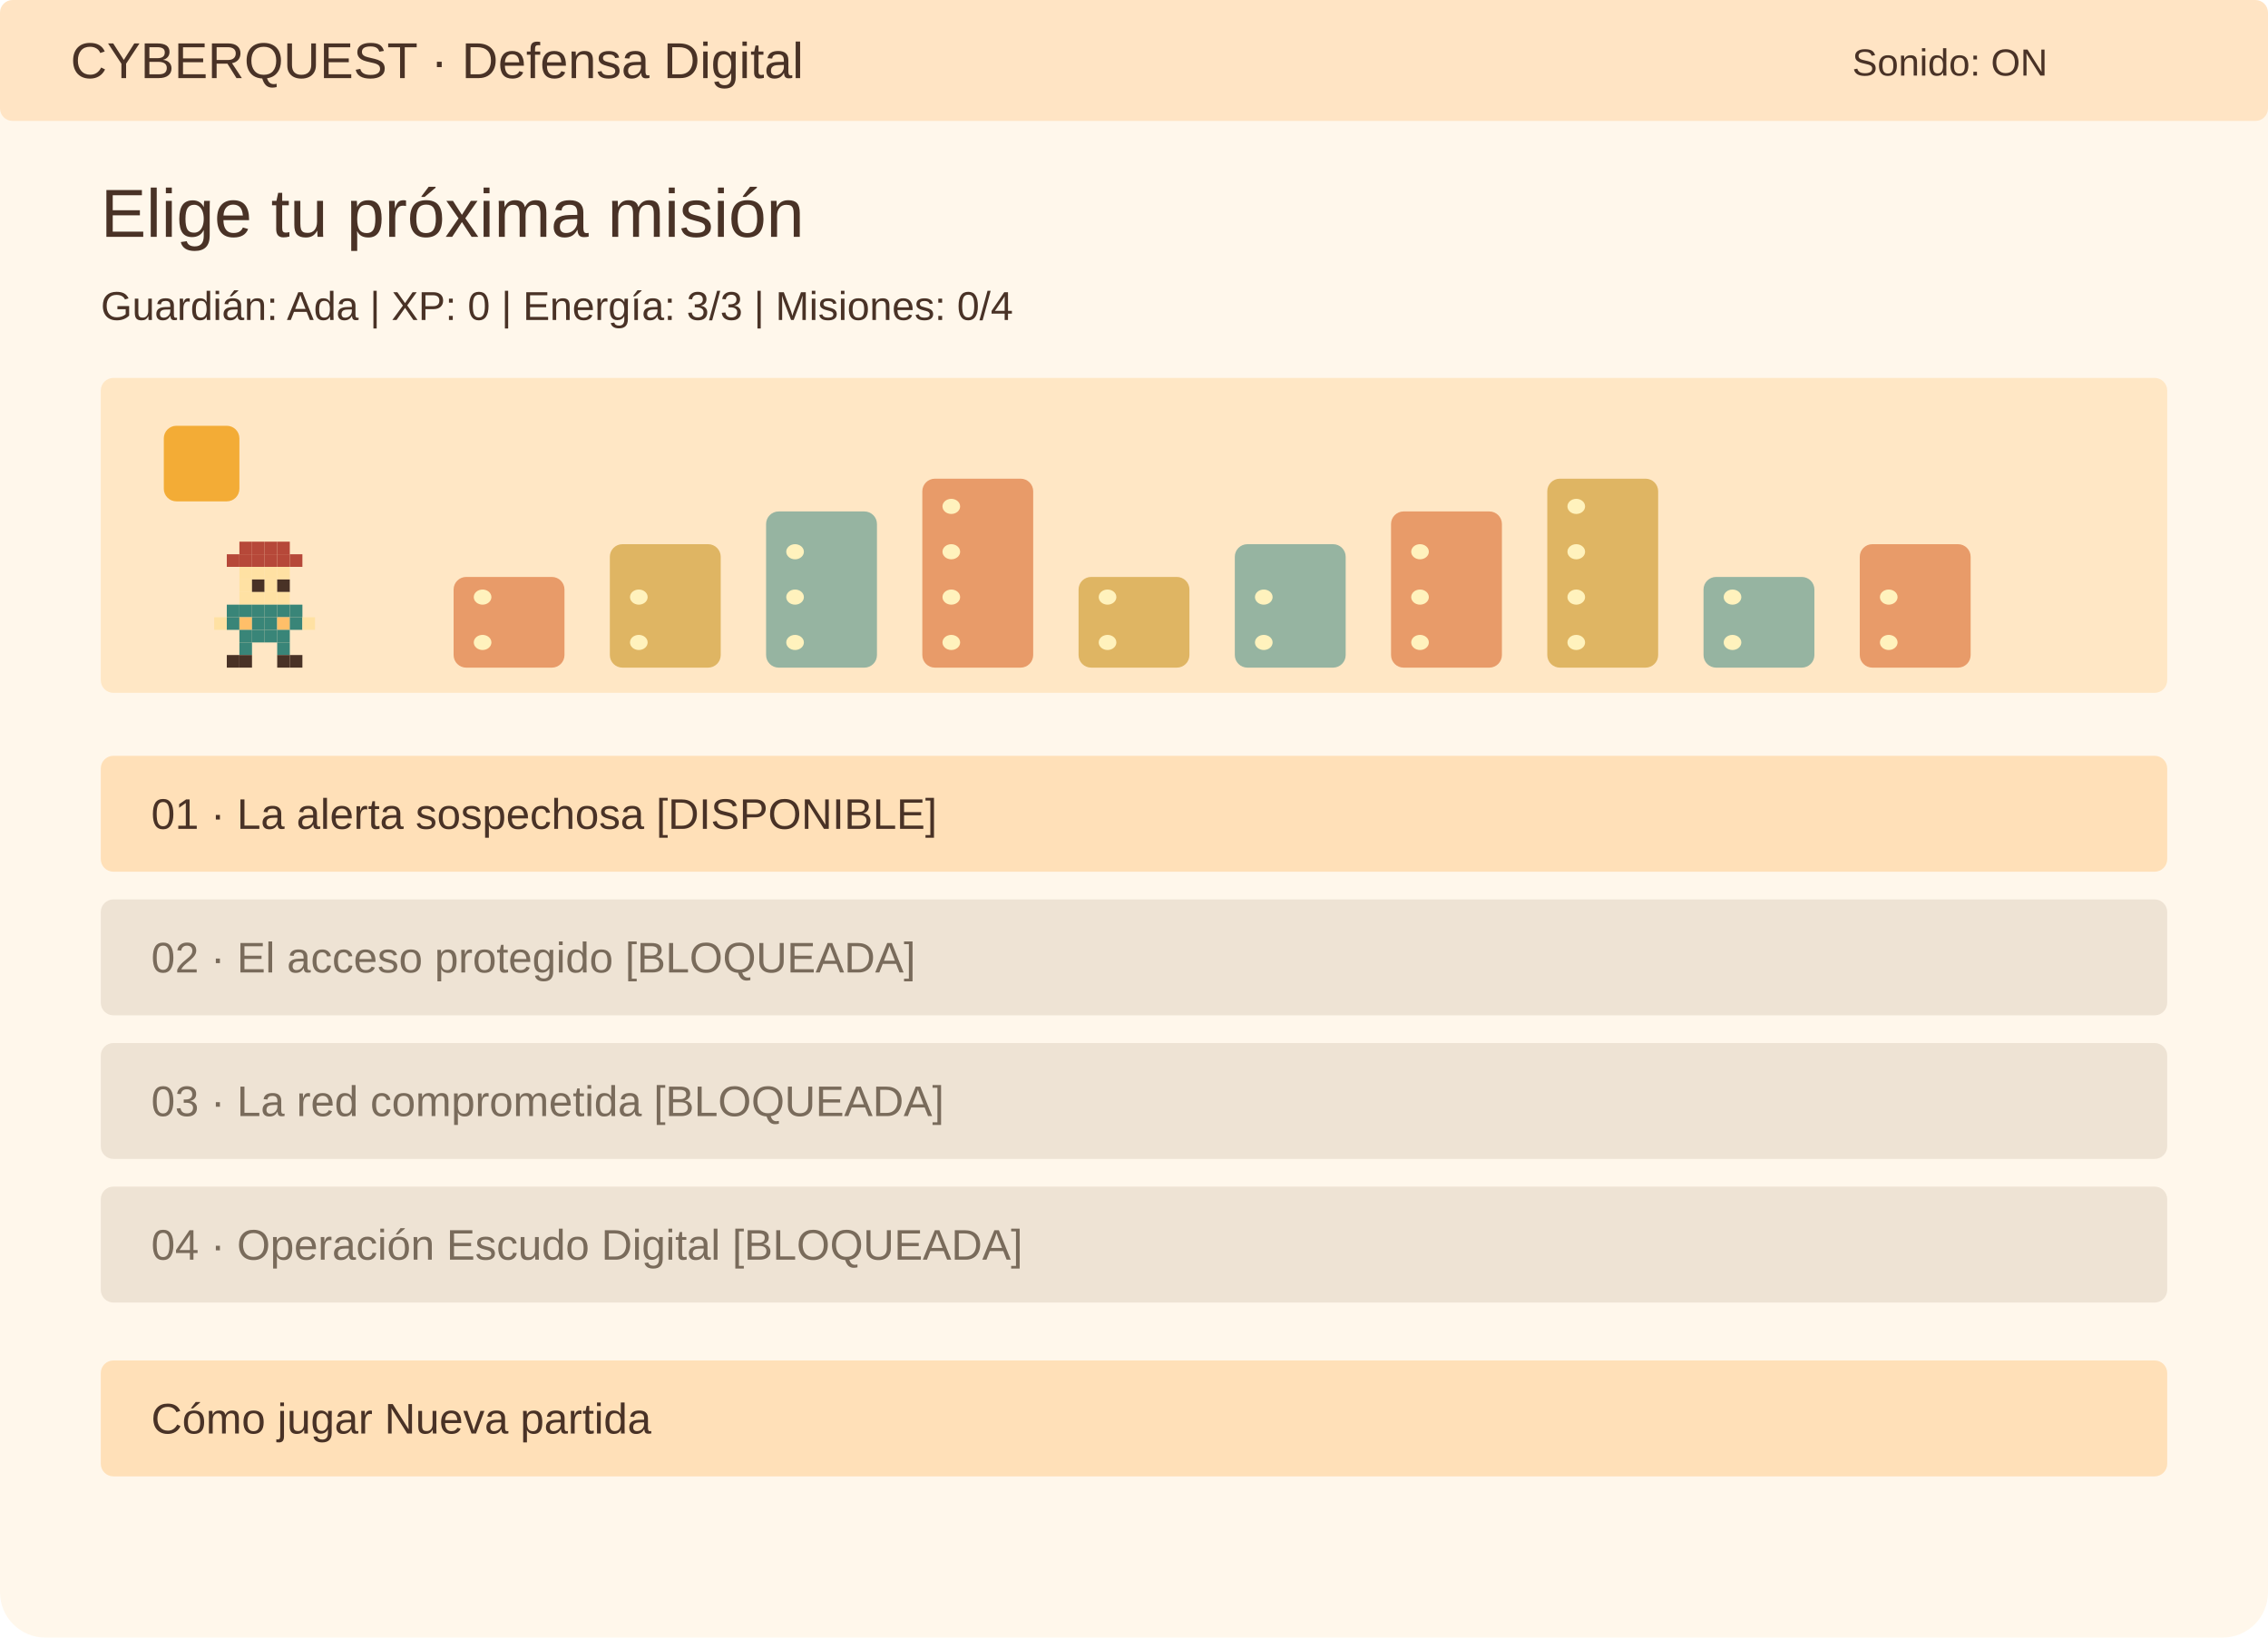
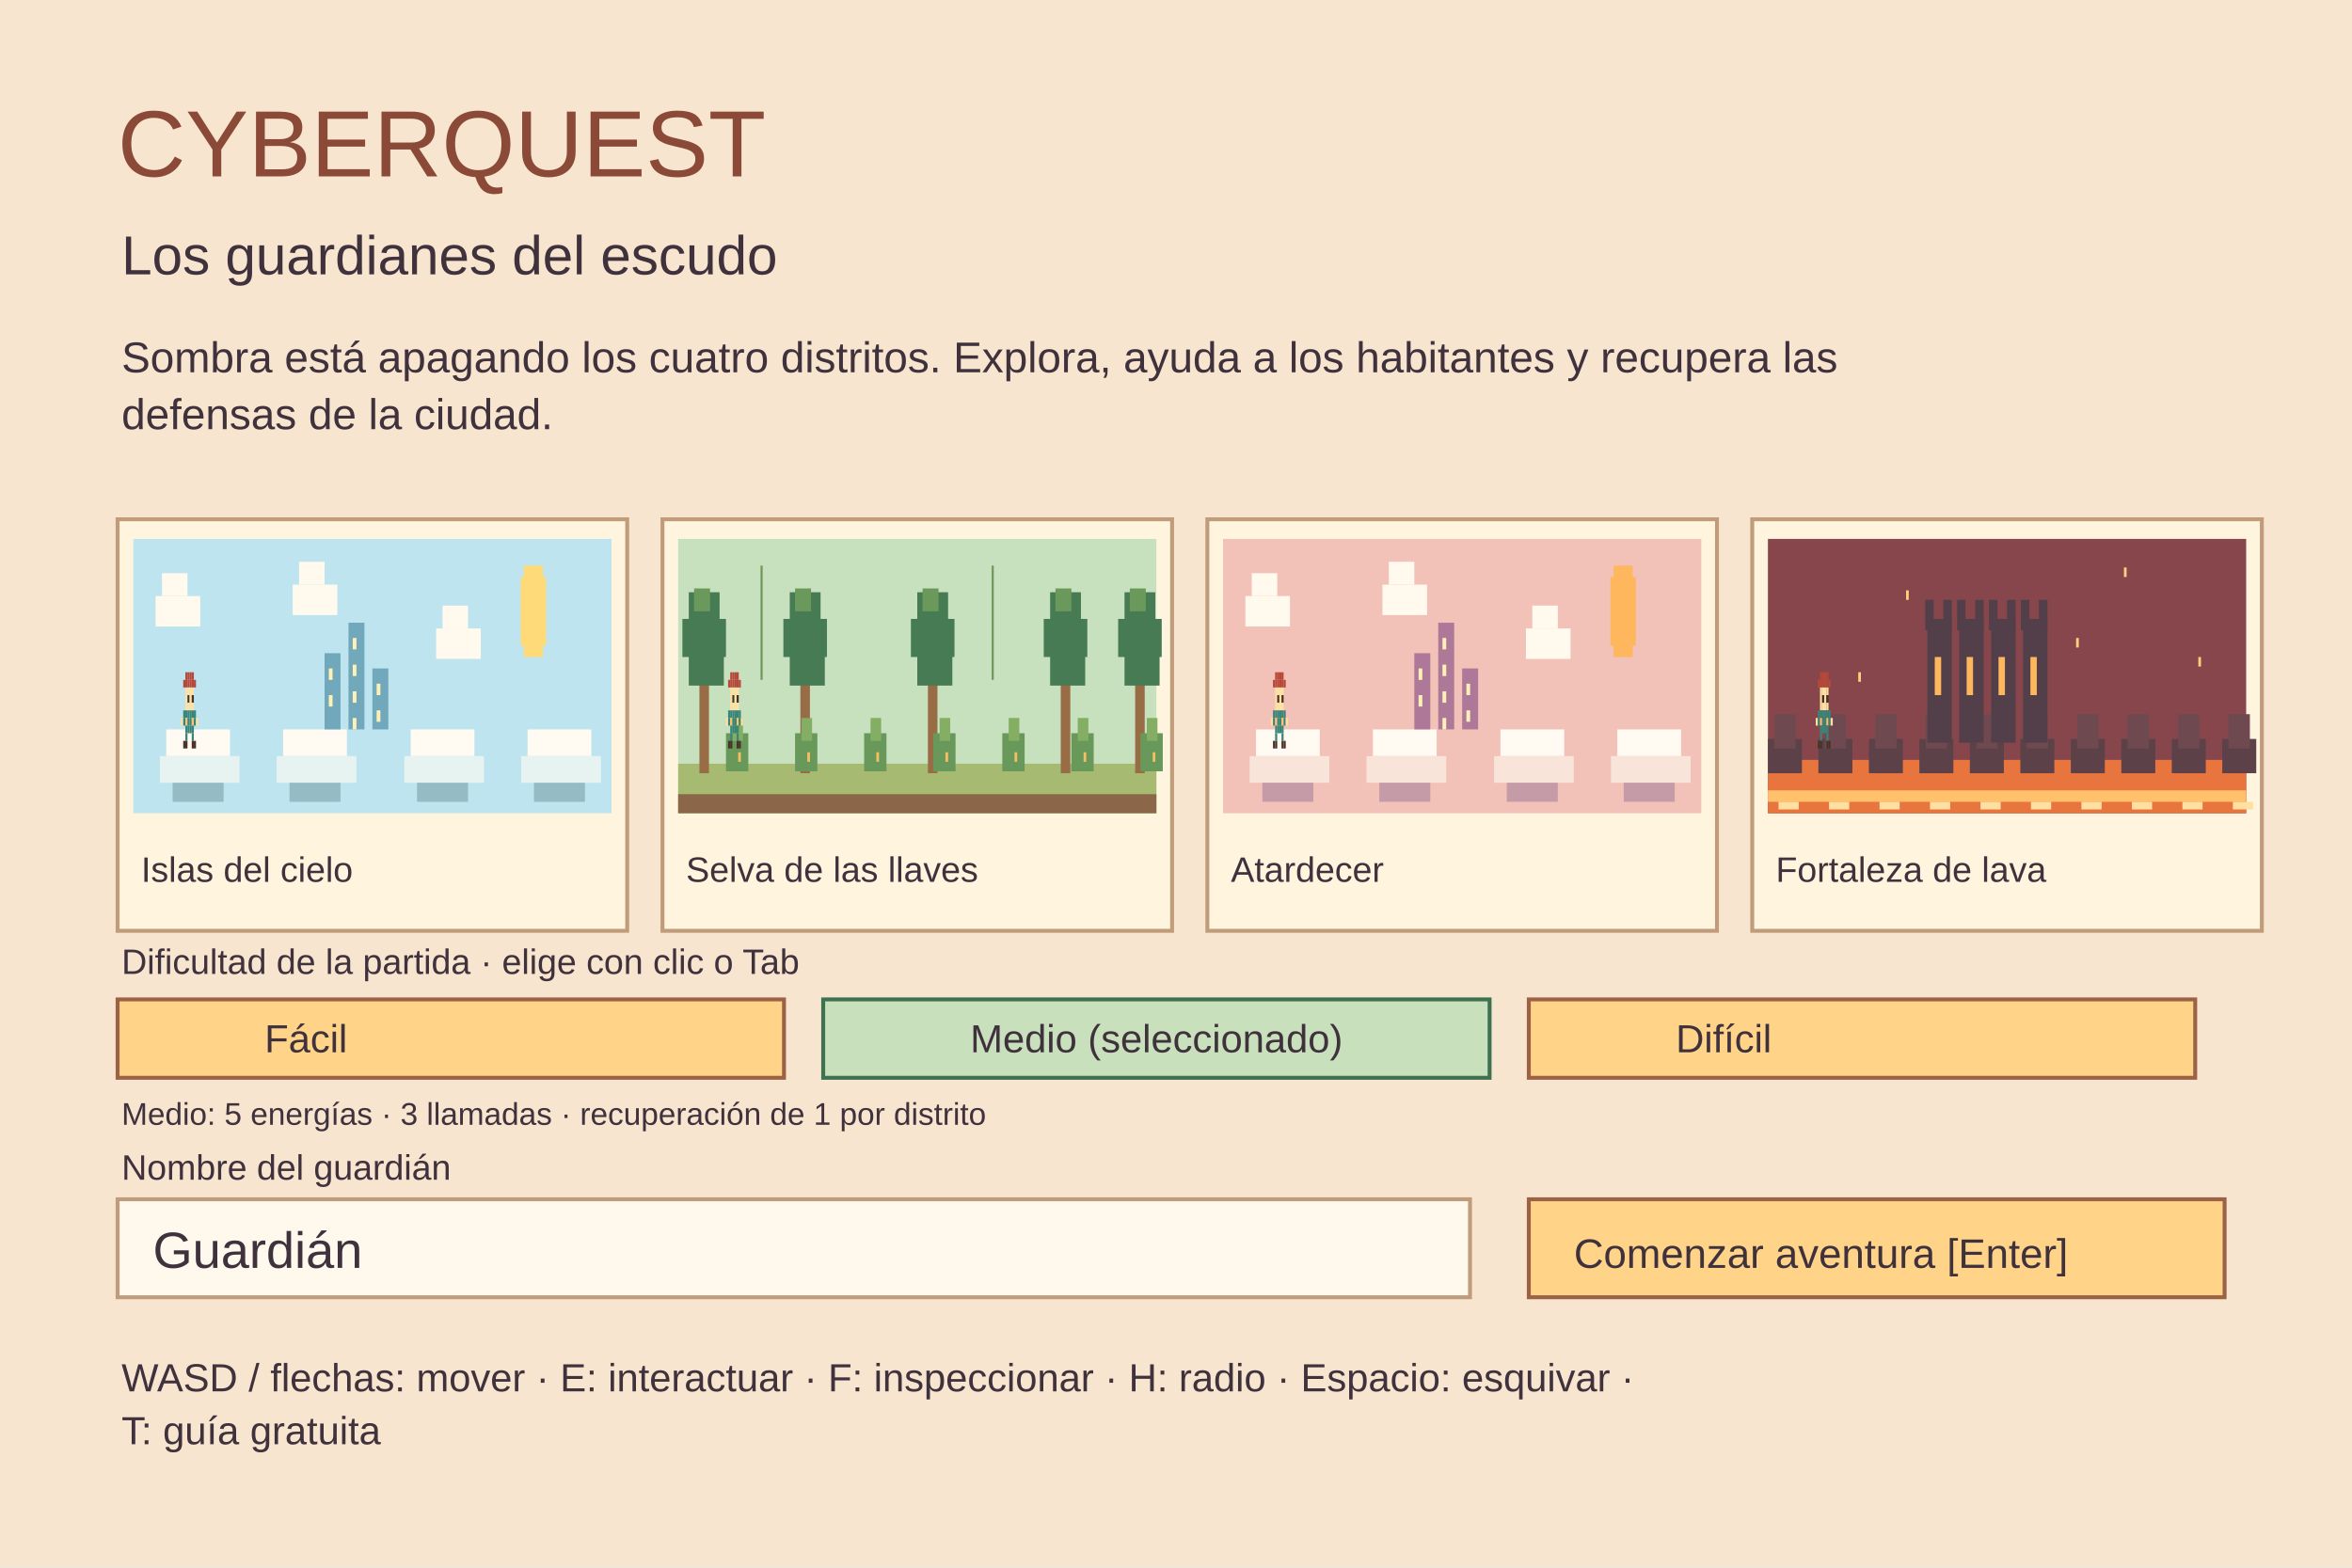
- <svg xmlns="http://www.w3.org/2000/svg" viewBox="0 0 900 650" role="img" aria-label="Mockup de menu">
-   <rect width="900" height="650" rx="18" fill="#fff7eb" />
-   <rect x="0" y="0" width="900" height="48" fill="#ffe4c4" rx="5" />
-   <text x="28" y="31" font-family="Arial,sans-serif" font-size="20" fill="#493226">CYBERQUEST · Defensa Digital</text>
-   <text x="735" y="30" font-family="Arial,sans-serif" font-size="15" fill="#493226">Sonido: ON</text>
-   <text x="40" y="94" font-family="Arial,sans-serif" font-size="27" fill="#493226">Elige tu próxima misión</text>
-   <text x="40" y="127" font-family="Arial,sans-serif" font-size="16" fill="#493226">Guardián: Ada    |    XP: 0    |    Energía: 3/3    |    Misiones: 0/4</text>
-   <rect x="40" y="150" width="820" height="125" fill="#ffe7c5" rx="5" />
-   <rect x="65" y="169" width="30" height="30" fill="#f3ac36" rx="5" />
-   <rect x="180" y="229" width="44" height="36" fill="#e89b69" rx="5" />
-   <rect x="188" y="252" width="7" height="6" fill="#fff2bd" rx="5" />
-   <rect x="188" y="234" width="7" height="6" fill="#fff2bd" rx="5" />
-   <rect x="242" y="216" width="44" height="49" fill="#dfb563" rx="5" />
-   <rect x="250" y="252" width="7" height="6" fill="#fff2bd" rx="5" />
-   <rect x="250" y="234" width="7" height="6" fill="#fff2bd" rx="5" />
-   <rect x="304" y="203" width="44" height="62" fill="#96b4a1" rx="5" />
-   <rect x="312" y="252" width="7" height="6" fill="#fff2bd" rx="5" />
-   <rect x="312" y="234" width="7" height="6" fill="#fff2bd" rx="5" />
-   <rect x="312" y="216" width="7" height="6" fill="#fff2bd" rx="5" />
-   <rect x="366" y="190" width="44" height="75" fill="#e89b69" rx="5" />
-   <rect x="374" y="252" width="7" height="6" fill="#fff2bd" rx="5" />
-   <rect x="374" y="234" width="7" height="6" fill="#fff2bd" rx="5" />
-   <rect x="374" y="216" width="7" height="6" fill="#fff2bd" rx="5" />
-   <rect x="374" y="198" width="7" height="6" fill="#fff2bd" rx="5" />
-   <rect x="428" y="229" width="44" height="36" fill="#dfb563" rx="5" />
-   <rect x="436" y="252" width="7" height="6" fill="#fff2bd" rx="5" />
-   <rect x="436" y="234" width="7" height="6" fill="#fff2bd" rx="5" />
-   <rect x="490" y="216" width="44" height="49" fill="#96b4a1" rx="5" />
-   <rect x="498" y="252" width="7" height="6" fill="#fff2bd" rx="5" />
-   <rect x="498" y="234" width="7" height="6" fill="#fff2bd" rx="5" />
-   <rect x="552" y="203" width="44" height="62" fill="#e89b69" rx="5" />
-   <rect x="560" y="252" width="7" height="6" fill="#fff2bd" rx="5" />
-   <rect x="560" y="234" width="7" height="6" fill="#fff2bd" rx="5" />
-   <rect x="560" y="216" width="7" height="6" fill="#fff2bd" rx="5" />
-   <rect x="614" y="190" width="44" height="75" fill="#dfb563" rx="5" />
-   <rect x="622" y="252" width="7" height="6" fill="#fff2bd" rx="5" />
-   <rect x="622" y="234" width="7" height="6" fill="#fff2bd" rx="5" />
-   <rect x="622" y="216" width="7" height="6" fill="#fff2bd" rx="5" />
-   <rect x="622" y="198" width="7" height="6" fill="#fff2bd" rx="5" />
-   <rect x="676" y="229" width="44" height="36" fill="#96b4a1" rx="5" />
-   <rect x="684" y="252" width="7" height="6" fill="#fff2bd" rx="5" />
-   <rect x="684" y="234" width="7" height="6" fill="#fff2bd" rx="5" />
-   <rect x="738" y="216" width="44" height="49" fill="#e89b69" rx="5" />
-   <rect x="746" y="252" width="7" height="6" fill="#fff2bd" rx="5" />
-   <rect x="746" y="234" width="7" height="6" fill="#fff2bd" rx="5" />
-   <rect x="95" y="215" width="5" height="5" fill="#b64839" />
-   <rect x="100" y="215" width="5" height="5" fill="#b64839" />
-   <rect x="105" y="215" width="5" height="5" fill="#b64839" />
-   <rect x="110" y="215" width="5" height="5" fill="#b64839" />
-   <rect x="90" y="220" width="5" height="5" fill="#b64839" />
-   <rect x="95" y="220" width="5" height="5" fill="#b64839" />
-   <rect x="100" y="220" width="5" height="5" fill="#b64839" />
-   <rect x="105" y="220" width="5" height="5" fill="#b64839" />
-   <rect x="110" y="220" width="5" height="5" fill="#b64839" />
-   <rect x="115" y="220" width="5" height="5" fill="#b64839" />
-   <rect x="95" y="225" width="5" height="5" fill="#ffe1a3" />
-   <rect x="100" y="225" width="5" height="5" fill="#ffe1a3" />
-   <rect x="105" y="225" width="5" height="5" fill="#ffe1a3" />
-   <rect x="110" y="225" width="5" height="5" fill="#ffe1a3" />
-   <rect x="95" y="230" width="5" height="5" fill="#ffe1a3" />
-   <rect x="100" y="230" width="5" height="5" fill="#493226" />
-   <rect x="105" y="230" width="5" height="5" fill="#ffe1a3" />
-   <rect x="110" y="230" width="5" height="5" fill="#493226" />
-   <rect x="95" y="235" width="5" height="5" fill="#ffe1a3" />
-   <rect x="100" y="235" width="5" height="5" fill="#ffe1a3" />
-   <rect x="105" y="235" width="5" height="5" fill="#ffe1a3" />
-   <rect x="110" y="235" width="5" height="5" fill="#ffe1a3" />
-   <rect x="90" y="240" width="5" height="5" fill="#398578" />
-   <rect x="95" y="240" width="5" height="5" fill="#398578" />
-   <rect x="100" y="240" width="5" height="5" fill="#398578" />
-   <rect x="105" y="240" width="5" height="5" fill="#398578" />
-   <rect x="110" y="240" width="5" height="5" fill="#398578" />
-   <rect x="115" y="240" width="5" height="5" fill="#398578" />
-   <rect x="85" y="245" width="5" height="5" fill="#ffe1a3" />
-   <rect x="90" y="245" width="5" height="5" fill="#398578" />
-   <rect x="95" y="245" width="5" height="5" fill="#ffbf69" />
-   <rect x="100" y="245" width="5" height="5" fill="#398578" />
-   <rect x="105" y="245" width="5" height="5" fill="#398578" />
-   <rect x="110" y="245" width="5" height="5" fill="#ffbf69" />
-   <rect x="115" y="245" width="5" height="5" fill="#398578" />
-   <rect x="120" y="245" width="5" height="5" fill="#ffe1a3" />
-   <rect x="95" y="250" width="5" height="5" fill="#398578" />
-   <rect x="100" y="250" width="5" height="5" fill="#398578" />
-   <rect x="105" y="250" width="5" height="5" fill="#398578" />
-   <rect x="110" y="250" width="5" height="5" fill="#398578" />
-   <rect x="95" y="255" width="5" height="5" fill="#398578" />
-   <rect x="110" y="255" width="5" height="5" fill="#398578" />
-   <rect x="90" y="260" width="5" height="5" fill="#493226" />
-   <rect x="95" y="260" width="5" height="5" fill="#493226" />
-   <rect x="110" y="260" width="5" height="5" fill="#493226" />
-   <rect x="115" y="260" width="5" height="5" fill="#493226" />
-   <rect x="40" y="300" width="820" height="46" fill="#ffe0b8" rx="5" />
-   <text x="60" y="329" font-family="Arial,sans-serif" font-size="17" fill="#493226">01 · La alerta sospechosa [DISPONIBLE]</text>
-   <rect x="40" y="357" width="820" height="46" fill="#eee3d4" rx="5" />
-   <text x="60" y="386" font-family="Arial,sans-serif" font-size="17" fill="#796b5b">02 · El acceso protegido [BLOQUEADA]</text>
-   <rect x="40" y="414" width="820" height="46" fill="#eee3d4" rx="5" />
-   <text x="60" y="443" font-family="Arial,sans-serif" font-size="17" fill="#796b5b">03 · La red comprometida [BLOQUEADA]</text>
-   <rect x="40" y="471" width="820" height="46" fill="#eee3d4" rx="5" />
-   <text x="60" y="500" font-family="Arial,sans-serif" font-size="17" fill="#796b5b">04 · Operación Escudo Digital [BLOQUEADA]</text>
-   <rect x="40" y="540" width="820" height="46" fill="#ffe0b8" rx="5" />
-   <text x="60" y="569" font-family="Arial,sans-serif" font-size="17" fill="#493226">Cómo jugar                  Nueva partida</text>
+ <svg xmlns="http://www.w3.org/2000/svg" viewBox="0 0 1200 800" role="img" aria-label="Mockup de aventura 2D">
+   <rect x="0" y="0" width="1200" height="800" fill="#bde4ef" />
+   <rect x="0" y="0" width="1200" height="800" fill="#f7e5cf" />
+   <text x="60" y="90" font-family="Segoe UI,Arial,sans-serif" font-size="48" fill="#8b4937">CYBERQUEST</text>
+   <text x="62" y="140" font-family="Segoe UI,Arial,sans-serif" font-size="28" fill="#40323d">Los guardianes del escudo</text>
+   <text x="62" y="190" font-family="Segoe UI,Arial,sans-serif" font-size="22" fill="#40323d">Sombra está apagando los cuatro distritos. Explora, ayuda a los habitantes y recupera las</text>
+   <text x="62" y="219" font-family="Segoe UI,Arial,sans-serif" font-size="22" fill="#40323d">defensas de la ciudad.</text>
+   <rect x="60" y="265" width="260" height="210" fill="#fff5df" stroke="#c09c7a" stroke-width="2" />
+   <rect x="68.0" y="275.0" width="244.0" height="140.0" fill="#bde4ef" />
+   <rect x="267.267" y="288.611" width="9.76" height="46.667" fill="#ffda78" />
+   <rect x="265.64" y="294.444" width="13.013" height="35.0" fill="#ffda78" />
+   <rect x="82.64" y="292.5" width="13.013" height="11.667" fill="#fff9ee" />
+   <rect x="79.387" y="304.167" width="22.773" height="15.556" fill="#fff9ee" />
+   <rect x="152.587" y="286.667" width="13.013" height="11.667" fill="#fff9ee" />
+   <rect x="149.333" y="298.333" width="22.773" height="15.556" fill="#fff9ee" />
+   <rect x="225.787" y="309.028" width="13.013" height="11.667" fill="#fff9ee" />
+   <rect x="222.533" y="320.694" width="22.773" height="15.556" fill="#fff9ee" />
+   <rect x="84.809" y="372.222" width="32.533" height="13.611" fill="#fffaf2" />
+   <rect x="81.556" y="385.833" width="40.667" height="13.611" fill="#e7f3f0" />
+   <rect x="88.062" y="399.444" width="26.027" height="9.722" fill="#95bcc5" />
+   <rect x="144.453" y="372.222" width="32.533" height="13.611" fill="#fffaf2" />
+   <rect x="141.2" y="385.833" width="40.667" height="13.611" fill="#e7f3f0" />
+   <rect x="147.707" y="399.444" width="26.027" height="9.722" fill="#95bcc5" />
+   <rect x="209.52" y="372.222" width="32.533" height="13.611" fill="#fffaf2" />
+   <rect x="206.267" y="385.833" width="40.667" height="13.611" fill="#e7f3f0" />
+   <rect x="212.773" y="399.444" width="26.027" height="9.722" fill="#95bcc5" />
+   <rect x="269.164" y="372.222" width="32.533" height="13.611" fill="#fffaf2" />
+   <rect x="265.911" y="385.833" width="40.667" height="13.611" fill="#e7f3f0" />
+   <rect x="272.418" y="399.444" width="26.027" height="9.722" fill="#95bcc5" />
+   <rect x="165.6" y="333.333" width="8.133" height="38.889" fill="#72a8bb" />
+   <rect x="167.769" y="341.111" width="1.898" height="5.833" fill="#fff0b5" />
+   <rect x="167.769" y="354.722" width="1.898" height="5.833" fill="#fff0b5" />
+   <rect x="177.8" y="317.778" width="8.133" height="54.444" fill="#72a8bb" />
+   <rect x="179.969" y="325.556" width="1.898" height="5.833" fill="#fff0b5" />
+   <rect x="179.969" y="339.167" width="1.898" height="5.833" fill="#fff0b5" />
+   <rect x="179.969" y="352.778" width="1.898" height="5.833" fill="#fff0b5" />
+   <rect x="179.969" y="366.389" width="1.898" height="5.833" fill="#fff0b5" />
+   <rect x="190.0" y="341.111" width="8.133" height="31.111" fill="#72a8bb" />
+   <rect x="192.169" y="348.889" width="1.898" height="5.833" fill="#fff0b5" />
+   <rect x="192.169" y="362.5" width="1.898" height="5.833" fill="#fff0b5" />
+   <rect x="94.569" y="343.056" width="1.084" height="3.889" fill="#b64839" />
+   <rect x="95.653" y="343.056" width="1.084" height="3.889" fill="#b64839" />
+   <rect x="96.738" y="343.056" width="1.084" height="3.889" fill="#b64839" />
+   <rect x="97.822" y="343.056" width="1.084" height="3.889" fill="#b64839" />
+   <rect x="93.484" y="346.944" width="1.084" height="3.889" fill="#b64839" />
+   <rect x="94.569" y="346.944" width="1.084" height="3.889" fill="#b64839" />
+   <rect x="95.653" y="346.944" width="1.084" height="3.889" fill="#b64839" />
+   <rect x="96.738" y="346.944" width="1.084" height="3.889" fill="#b64839" />
+   <rect x="97.822" y="346.944" width="1.084" height="3.889" fill="#b64839" />
+   <rect x="98.907" y="346.944" width="1.084" height="3.889" fill="#b64839" />
+   <rect x="94.569" y="350.833" width="1.084" height="3.889" fill="#ffe1a3" />
+   <rect x="95.653" y="350.833" width="1.084" height="3.889" fill="#ffe1a3" />
+   <rect x="96.738" y="350.833" width="1.084" height="3.889" fill="#ffe1a3" />
+   <rect x="97.822" y="350.833" width="1.084" height="3.889" fill="#ffe1a3" />
+   <rect x="94.569" y="354.722" width="1.084" height="3.889" fill="#ffe1a3" />
+   <rect x="95.653" y="354.722" width="1.084" height="3.889" fill="#493226" />
+   <rect x="96.738" y="354.722" width="1.084" height="3.889" fill="#ffe1a3" />
+   <rect x="97.822" y="354.722" width="1.084" height="3.889" fill="#493226" />
+   <rect x="94.569" y="358.611" width="1.084" height="3.889" fill="#ffe1a3" />
+   <rect x="95.653" y="358.611" width="1.084" height="3.889" fill="#ffe1a3" />
+   <rect x="96.738" y="358.611" width="1.084" height="3.889" fill="#ffe1a3" />
+   <rect x="97.822" y="358.611" width="1.084" height="3.889" fill="#ffe1a3" />
+   <rect x="93.484" y="362.5" width="1.084" height="3.889" fill="#398578" />
+   <rect x="94.569" y="362.5" width="1.084" height="3.889" fill="#398578" />
+   <rect x="95.653" y="362.5" width="1.084" height="3.889" fill="#398578" />
+   <rect x="96.738" y="362.5" width="1.084" height="3.889" fill="#398578" />
+   <rect x="97.822" y="362.5" width="1.084" height="3.889" fill="#398578" />
+   <rect x="98.907" y="362.5" width="1.084" height="3.889" fill="#398578" />
+   <rect x="92.4" y="366.389" width="1.084" height="3.889" fill="#ffe1a3" />
+   <rect x="93.484" y="366.389" width="1.084" height="3.889" fill="#398578" />
+   <rect x="94.569" y="366.389" width="1.084" height="3.889" fill="#ffbf69" />
+   <rect x="95.653" y="366.389" width="1.084" height="3.889" fill="#398578" />
+   <rect x="96.738" y="366.389" width="1.084" height="3.889" fill="#398578" />
+   <rect x="97.822" y="366.389" width="1.084" height="3.889" fill="#ffbf69" />
+   <rect x="98.907" y="366.389" width="1.084" height="3.889" fill="#398578" />
+   <rect x="99.991" y="366.389" width="1.084" height="3.889" fill="#ffe1a3" />
+   <rect x="94.569" y="370.278" width="1.084" height="3.889" fill="#398578" />
+   <rect x="95.653" y="370.278" width="1.084" height="3.889" fill="#398578" />
+   <rect x="96.738" y="370.278" width="1.084" height="3.889" fill="#398578" />
+   <rect x="97.822" y="370.278" width="1.084" height="3.889" fill="#398578" />
+   <rect x="94.569" y="374.167" width="1.084" height="3.889" fill="#398578" />
+   <rect x="97.822" y="374.167" width="1.084" height="3.889" fill="#398578" />
+   <rect x="93.484" y="378.056" width="1.084" height="3.889" fill="#493226" />
+   <rect x="94.569" y="378.056" width="1.084" height="3.889" fill="#493226" />
+   <rect x="97.822" y="378.056" width="1.084" height="3.889" fill="#493226" />
+   <rect x="98.907" y="378.056" width="1.084" height="3.889" fill="#493226" />
+   <text x="72" y="450" font-family="Segoe UI,Arial,sans-serif" font-size="18" fill="#40323d">Islas del cielo</text>
+   <rect x="338" y="265" width="260" height="210" fill="#fff5df" stroke="#c09c7a" stroke-width="2" />
+   <rect x="346.0" y="275.0" width="244.0" height="140.0" fill="#c7e1be" />
+   <rect x="346.0" y="389.722" width="244.0" height="25.278" fill="#a7ba72" />
+   <rect x="346.0" y="405.278" width="244.0" height="9.722" fill="#8c6649" />
+   <rect x="356.844" y="318.75" width="4.88" height="75.833" fill="#986d46" />
+   <rect x="351.422" y="302.222" width="15.724" height="19.444" fill="#477b53" />
+   <rect x="348.169" y="315.833" width="22.231" height="19.444" fill="#477b53" />
+   <rect x="351.422" y="330.417" width="17.893" height="19.444" fill="#477b53" />
+   <rect x="354.133" y="300.278" width="8.133" height="11.667" fill="#6b995b" />
+   <rect x="408.356" y="318.75" width="4.88" height="75.833" fill="#986d46" />
+   <rect x="402.933" y="302.222" width="15.724" height="19.444" fill="#477b53" />
+   <rect x="399.68" y="315.833" width="22.231" height="19.444" fill="#477b53" />
+   <rect x="402.933" y="330.417" width="17.893" height="19.444" fill="#477b53" />
+   <rect x="405.644" y="300.278" width="8.133" height="11.667" fill="#6b995b" />
+   <rect x="473.422" y="318.75" width="4.88" height="75.833" fill="#986d46" />
+   <rect x="468.0" y="302.222" width="15.724" height="19.444" fill="#477b53" />
+   <rect x="464.747" y="315.833" width="22.231" height="19.444" fill="#477b53" />
+   <rect x="468.0" y="330.417" width="17.893" height="19.444" fill="#477b53" />
+   <rect x="470.711" y="300.278" width="8.133" height="11.667" fill="#6b995b" />
+   <rect x="541.2" y="318.75" width="4.88" height="75.833" fill="#986d46" />
+   <rect x="535.778" y="302.222" width="15.724" height="19.444" fill="#477b53" />
+   <rect x="532.524" y="315.833" width="22.231" height="19.444" fill="#477b53" />
+   <rect x="535.778" y="330.417" width="17.893" height="19.444" fill="#477b53" />
+   <rect x="538.489" y="300.278" width="8.133" height="11.667" fill="#6b995b" />
+   <rect x="579.156" y="318.75" width="4.88" height="75.833" fill="#986d46" />
+   <rect x="573.733" y="302.222" width="15.724" height="19.444" fill="#477b53" />
+   <rect x="570.48" y="315.833" width="22.231" height="19.444" fill="#477b53" />
+   <rect x="573.733" y="330.417" width="17.893" height="19.444" fill="#477b53" />
+   <rect x="576.444" y="300.278" width="8.133" height="11.667" fill="#6b995b" />
+   <rect x="370.4" y="374.167" width="11.387" height="19.444" fill="#69985b" />
+   <rect x="373.653" y="366.389" width="5.422" height="11.667" fill="#83ae64" />
+   <rect x="376.636" y="383.889" width="1.356" height="4.861" fill="#f4bf64" />
+   <rect x="405.644" y="374.167" width="11.387" height="19.444" fill="#69985b" />
+   <rect x="408.898" y="366.389" width="5.422" height="11.667" fill="#83ae64" />
+   <rect x="411.88" y="383.889" width="1.356" height="4.861" fill="#f4bf64" />
+   <rect x="440.889" y="374.167" width="11.387" height="19.444" fill="#69985b" />
+   <rect x="444.142" y="366.389" width="5.422" height="11.667" fill="#83ae64" />
+   <rect x="447.124" y="383.889" width="1.356" height="4.861" fill="#f4bf64" />
+   <rect x="476.133" y="374.167" width="11.387" height="19.444" fill="#69985b" />
+   <rect x="479.387" y="366.389" width="5.422" height="11.667" fill="#83ae64" />
+   <rect x="482.369" y="383.889" width="1.356" height="4.861" fill="#f4bf64" />
+   <rect x="511.378" y="374.167" width="11.387" height="19.444" fill="#69985b" />
+   <rect x="514.631" y="366.389" width="5.422" height="11.667" fill="#83ae64" />
+   <rect x="517.613" y="383.889" width="1.356" height="4.861" fill="#f4bf64" />
+   <rect x="546.622" y="374.167" width="11.387" height="19.444" fill="#69985b" />
+   <rect x="549.876" y="366.389" width="5.422" height="11.667" fill="#83ae64" />
+   <rect x="552.858" y="383.889" width="1.356" height="4.861" fill="#f4bf64" />
+   <rect x="581.867" y="374.167" width="11.387" height="19.444" fill="#69985b" />
+   <rect x="585.12" y="366.389" width="5.422" height="11.667" fill="#83ae64" />
+   <rect x="588.102" y="383.889" width="1.356" height="4.861" fill="#f4bf64" />
+   <rect x="388.022" y="288.611" width="1.084" height="58.333" fill="#70975d" />
+   <rect x="505.956" y="288.611" width="1.084" height="58.333" fill="#70975d" />
+   <rect x="372.569" y="343.056" width="1.084" height="3.889" fill="#b64839" />
+   <rect x="373.653" y="343.056" width="1.084" height="3.889" fill="#b64839" />
+   <rect x="374.738" y="343.056" width="1.084" height="3.889" fill="#b64839" />
+   <rect x="375.822" y="343.056" width="1.084" height="3.889" fill="#b64839" />
+   <rect x="371.484" y="346.944" width="1.084" height="3.889" fill="#b64839" />
+   <rect x="372.569" y="346.944" width="1.084" height="3.889" fill="#b64839" />
+   <rect x="373.653" y="346.944" width="1.084" height="3.889" fill="#b64839" />
+   <rect x="374.738" y="346.944" width="1.084" height="3.889" fill="#b64839" />
+   <rect x="375.822" y="346.944" width="1.084" height="3.889" fill="#b64839" />
+   <rect x="376.907" y="346.944" width="1.084" height="3.889" fill="#b64839" />
+   <rect x="372.569" y="350.833" width="1.084" height="3.889" fill="#ffe1a3" />
+   <rect x="373.653" y="350.833" width="1.084" height="3.889" fill="#ffe1a3" />
+   <rect x="374.738" y="350.833" width="1.084" height="3.889" fill="#ffe1a3" />
+   <rect x="375.822" y="350.833" width="1.084" height="3.889" fill="#ffe1a3" />
+   <rect x="372.569" y="354.722" width="1.084" height="3.889" fill="#ffe1a3" />
+   <rect x="373.653" y="354.722" width="1.084" height="3.889" fill="#493226" />
+   <rect x="374.738" y="354.722" width="1.084" height="3.889" fill="#ffe1a3" />
+   <rect x="375.822" y="354.722" width="1.084" height="3.889" fill="#493226" />
+   <rect x="372.569" y="358.611" width="1.084" height="3.889" fill="#ffe1a3" />
+   <rect x="373.653" y="358.611" width="1.084" height="3.889" fill="#ffe1a3" />
+   <rect x="374.738" y="358.611" width="1.084" height="3.889" fill="#ffe1a3" />
+   <rect x="375.822" y="358.611" width="1.084" height="3.889" fill="#ffe1a3" />
+   <rect x="371.484" y="362.5" width="1.084" height="3.889" fill="#398578" />
+   <rect x="372.569" y="362.5" width="1.084" height="3.889" fill="#398578" />
+   <rect x="373.653" y="362.5" width="1.084" height="3.889" fill="#398578" />
+   <rect x="374.738" y="362.5" width="1.084" height="3.889" fill="#398578" />
+   <rect x="375.822" y="362.5" width="1.084" height="3.889" fill="#398578" />
+   <rect x="376.907" y="362.5" width="1.084" height="3.889" fill="#398578" />
+   <rect x="370.4" y="366.389" width="1.084" height="3.889" fill="#ffe1a3" />
+   <rect x="371.484" y="366.389" width="1.084" height="3.889" fill="#398578" />
+   <rect x="372.569" y="366.389" width="1.084" height="3.889" fill="#ffbf69" />
+   <rect x="373.653" y="366.389" width="1.084" height="3.889" fill="#398578" />
+   <rect x="374.738" y="366.389" width="1.084" height="3.889" fill="#398578" />
+   <rect x="375.822" y="366.389" width="1.084" height="3.889" fill="#ffbf69" />
+   <rect x="376.907" y="366.389" width="1.084" height="3.889" fill="#398578" />
+   <rect x="377.991" y="366.389" width="1.084" height="3.889" fill="#ffe1a3" />
+   <rect x="372.569" y="370.278" width="1.084" height="3.889" fill="#398578" />
+   <rect x="373.653" y="370.278" width="1.084" height="3.889" fill="#398578" />
+   <rect x="374.738" y="370.278" width="1.084" height="3.889" fill="#398578" />
+   <rect x="375.822" y="370.278" width="1.084" height="3.889" fill="#398578" />
+   <rect x="372.569" y="374.167" width="1.084" height="3.889" fill="#398578" />
+   <rect x="375.822" y="374.167" width="1.084" height="3.889" fill="#398578" />
+   <rect x="371.484" y="378.056" width="1.084" height="3.889" fill="#493226" />
+   <rect x="372.569" y="378.056" width="1.084" height="3.889" fill="#493226" />
+   <rect x="375.822" y="378.056" width="1.084" height="3.889" fill="#493226" />
+   <rect x="376.907" y="378.056" width="1.084" height="3.889" fill="#493226" />
+   <text x="350" y="450" font-family="Segoe UI,Arial,sans-serif" font-size="18" fill="#40323d">Selva de las llaves</text>
+   <rect x="616" y="265" width="260" height="210" fill="#fff5df" stroke="#c09c7a" stroke-width="2" />
+   <rect x="624.0" y="275.0" width="244.0" height="140.0" fill="#f2c1b7" />
+   <rect x="823.267" y="288.611" width="9.76" height="46.667" fill="#ffb75e" />
+   <rect x="821.64" y="294.444" width="13.013" height="35.0" fill="#ffb75e" />
+   <rect x="638.64" y="292.5" width="13.013" height="11.667" fill="#fff9ee" />
+   <rect x="635.387" y="304.167" width="22.773" height="15.556" fill="#fff9ee" />
+   <rect x="708.587" y="286.667" width="13.013" height="11.667" fill="#fff9ee" />
+   <rect x="705.333" y="298.333" width="22.773" height="15.556" fill="#fff9ee" />
+   <rect x="781.787" y="309.028" width="13.013" height="11.667" fill="#fff9ee" />
+   <rect x="778.533" y="320.694" width="22.773" height="15.556" fill="#fff9ee" />
+   <rect x="640.809" y="372.222" width="32.533" height="13.611" fill="#fffaf2" />
+   <rect x="637.556" y="385.833" width="40.667" height="13.611" fill="#f9e4da" />
+   <rect x="644.062" y="399.444" width="26.027" height="9.722" fill="#c59ba8" />
+   <rect x="700.453" y="372.222" width="32.533" height="13.611" fill="#fffaf2" />
+   <rect x="697.2" y="385.833" width="40.667" height="13.611" fill="#f9e4da" />
+   <rect x="703.707" y="399.444" width="26.027" height="9.722" fill="#c59ba8" />
+   <rect x="765.52" y="372.222" width="32.533" height="13.611" fill="#fffaf2" />
+   <rect x="762.267" y="385.833" width="40.667" height="13.611" fill="#f9e4da" />
+   <rect x="768.773" y="399.444" width="26.027" height="9.722" fill="#c59ba8" />
+   <rect x="825.164" y="372.222" width="32.533" height="13.611" fill="#fffaf2" />
+   <rect x="821.911" y="385.833" width="40.667" height="13.611" fill="#f9e4da" />
+   <rect x="828.418" y="399.444" width="26.027" height="9.722" fill="#c59ba8" />
+   <rect x="721.6" y="333.333" width="8.133" height="38.889" fill="#ae7898" />
+   <rect x="723.769" y="341.111" width="1.898" height="5.833" fill="#fff0b5" />
+   <rect x="723.769" y="354.722" width="1.898" height="5.833" fill="#fff0b5" />
+   <rect x="733.8" y="317.778" width="8.133" height="54.444" fill="#ae7898" />
+   <rect x="735.969" y="325.556" width="1.898" height="5.833" fill="#fff0b5" />
+   <rect x="735.969" y="339.167" width="1.898" height="5.833" fill="#fff0b5" />
+   <rect x="735.969" y="352.778" width="1.898" height="5.833" fill="#fff0b5" />
+   <rect x="735.969" y="366.389" width="1.898" height="5.833" fill="#fff0b5" />
+   <rect x="746.0" y="341.111" width="8.133" height="31.111" fill="#ae7898" />
+   <rect x="748.169" y="348.889" width="1.898" height="5.833" fill="#fff0b5" />
+   <rect x="748.169" y="362.5" width="1.898" height="5.833" fill="#fff0b5" />
+   <rect x="650.569" y="343.056" width="1.084" height="3.889" fill="#b64839" />
+   <rect x="651.653" y="343.056" width="1.084" height="3.889" fill="#b64839" />
+   <rect x="652.738" y="343.056" width="1.084" height="3.889" fill="#b64839" />
+   <rect x="653.822" y="343.056" width="1.084" height="3.889" fill="#b64839" />
+   <rect x="649.484" y="346.944" width="1.084" height="3.889" fill="#b64839" />
+   <rect x="650.569" y="346.944" width="1.084" height="3.889" fill="#b64839" />
+   <rect x="651.653" y="346.944" width="1.084" height="3.889" fill="#b64839" />
+   <rect x="652.738" y="346.944" width="1.084" height="3.889" fill="#b64839" />
+   <rect x="653.822" y="346.944" width="1.084" height="3.889" fill="#b64839" />
+   <rect x="654.907" y="346.944" width="1.084" height="3.889" fill="#b64839" />
+   <rect x="650.569" y="350.833" width="1.084" height="3.889" fill="#ffe1a3" />
+   <rect x="651.653" y="350.833" width="1.084" height="3.889" fill="#ffe1a3" />
+   <rect x="652.738" y="350.833" width="1.084" height="3.889" fill="#ffe1a3" />
+   <rect x="653.822" y="350.833" width="1.084" height="3.889" fill="#ffe1a3" />
+   <rect x="650.569" y="354.722" width="1.084" height="3.889" fill="#ffe1a3" />
+   <rect x="651.653" y="354.722" width="1.084" height="3.889" fill="#493226" />
+   <rect x="652.738" y="354.722" width="1.084" height="3.889" fill="#ffe1a3" />
+   <rect x="653.822" y="354.722" width="1.084" height="3.889" fill="#493226" />
+   <rect x="650.569" y="358.611" width="1.084" height="3.889" fill="#ffe1a3" />
+   <rect x="651.653" y="358.611" width="1.084" height="3.889" fill="#ffe1a3" />
+   <rect x="652.738" y="358.611" width="1.084" height="3.889" fill="#ffe1a3" />
+   <rect x="653.822" y="358.611" width="1.084" height="3.889" fill="#ffe1a3" />
+   <rect x="649.484" y="362.5" width="1.084" height="3.889" fill="#398578" />
+   <rect x="650.569" y="362.5" width="1.084" height="3.889" fill="#398578" />
+   <rect x="651.653" y="362.5" width="1.084" height="3.889" fill="#398578" />
+   <rect x="652.738" y="362.5" width="1.084" height="3.889" fill="#398578" />
+   <rect x="653.822" y="362.5" width="1.084" height="3.889" fill="#398578" />
+   <rect x="654.907" y="362.5" width="1.084" height="3.889" fill="#398578" />
+   <rect x="648.4" y="366.389" width="1.084" height="3.889" fill="#ffe1a3" />
+   <rect x="649.484" y="366.389" width="1.084" height="3.889" fill="#398578" />
+   <rect x="650.569" y="366.389" width="1.084" height="3.889" fill="#ffbf69" />
+   <rect x="651.653" y="366.389" width="1.084" height="3.889" fill="#398578" />
+   <rect x="652.738" y="366.389" width="1.084" height="3.889" fill="#398578" />
+   <rect x="653.822" y="366.389" width="1.084" height="3.889" fill="#ffbf69" />
+   <rect x="654.907" y="366.389" width="1.084" height="3.889" fill="#398578" />
+   <rect x="655.991" y="366.389" width="1.084" height="3.889" fill="#ffe1a3" />
+   <rect x="650.569" y="370.278" width="1.084" height="3.889" fill="#398578" />
+   <rect x="651.653" y="370.278" width="1.084" height="3.889" fill="#398578" />
+   <rect x="652.738" y="370.278" width="1.084" height="3.889" fill="#398578" />
+   <rect x="653.822" y="370.278" width="1.084" height="3.889" fill="#398578" />
+   <rect x="650.569" y="374.167" width="1.084" height="3.889" fill="#398578" />
+   <rect x="653.822" y="374.167" width="1.084" height="3.889" fill="#398578" />
+   <rect x="649.484" y="378.056" width="1.084" height="3.889" fill="#493226" />
+   <rect x="650.569" y="378.056" width="1.084" height="3.889" fill="#493226" />
+   <rect x="653.822" y="378.056" width="1.084" height="3.889" fill="#493226" />
+   <rect x="654.907" y="378.056" width="1.084" height="3.889" fill="#493226" />
+   <text x="628" y="450" font-family="Segoe UI,Arial,sans-serif" font-size="18" fill="#40323d">Atardecer</text>
+   <rect x="894" y="265" width="260" height="210" fill="#fff5df" stroke="#c09c7a" stroke-width="2" />
+   <rect x="902.0" y="275.0" width="244.0" height="140.0" fill="#86464c" />
+   <rect x="902.0" y="387.778" width="244.0" height="27.222" fill="#e8753e" />
+   <rect x="902.0" y="403.333" width="244.0" height="5.833" fill="#ffc16c" />
+   <rect x="902.0" y="377.083" width="17.351" height="17.5" fill="#5d4149" />
+   <rect x="905.253" y="364.444" width="10.844" height="17.5" fill="#6f4950" />
+   <rect x="907.422" y="409.167" width="10.302" height="3.889" fill="#ffe0a0" />
+   <rect x="927.756" y="377.083" width="17.351" height="17.5" fill="#5d4149" />
+   <rect x="931.009" y="364.444" width="10.844" height="17.5" fill="#6f4950" />
+   <rect x="933.178" y="409.167" width="10.302" height="3.889" fill="#ffe0a0" />
+   <rect x="953.511" y="377.083" width="17.351" height="17.5" fill="#5d4149" />
+   <rect x="956.764" y="364.444" width="10.844" height="17.5" fill="#6f4950" />
+   <rect x="958.933" y="409.167" width="10.302" height="3.889" fill="#ffe0a0" />
+   <rect x="979.267" y="377.083" width="17.351" height="17.5" fill="#5d4149" />
+   <rect x="982.52" y="364.444" width="10.844" height="17.5" fill="#6f4950" />
+   <rect x="984.689" y="409.167" width="10.302" height="3.889" fill="#ffe0a0" />
+   <rect x="1005.022" y="377.083" width="17.351" height="17.5" fill="#5d4149" />
+   <rect x="1008.276" y="364.444" width="10.844" height="17.5" fill="#6f4950" />
+   <rect x="1010.444" y="409.167" width="10.302" height="3.889" fill="#ffe0a0" />
+   <rect x="1030.778" y="377.083" width="17.351" height="17.5" fill="#5d4149" />
+   <rect x="1034.031" y="364.444" width="10.844" height="17.5" fill="#6f4950" />
+   <rect x="1036.2" y="409.167" width="10.302" height="3.889" fill="#ffe0a0" />
+   <rect x="1056.533" y="377.083" width="17.351" height="17.5" fill="#5d4149" />
+   <rect x="1059.787" y="364.444" width="10.844" height="17.5" fill="#6f4950" />
+   <rect x="1061.956" y="409.167" width="10.302" height="3.889" fill="#ffe0a0" />
+   <rect x="1082.289" y="377.083" width="17.351" height="17.5" fill="#5d4149" />
+   <rect x="1085.542" y="364.444" width="10.844" height="17.5" fill="#6f4950" />
+   <rect x="1087.711" y="409.167" width="10.302" height="3.889" fill="#ffe0a0" />
+   <rect x="1108.044" y="377.083" width="17.351" height="17.5" fill="#5d4149" />
+   <rect x="1111.298" y="364.444" width="10.844" height="17.5" fill="#6f4950" />
+   <rect x="1113.467" y="409.167" width="10.302" height="3.889" fill="#ffe0a0" />
+   <rect x="1133.8" y="377.083" width="17.351" height="17.5" fill="#5d4149" />
+   <rect x="1137.053" y="364.444" width="10.844" height="17.5" fill="#6f4950" />
+   <rect x="1139.222" y="409.167" width="10.302" height="3.889" fill="#ffe0a0" />
+   <rect x="983.333" y="315.833" width="12.471" height="63.194" fill="#533f49" />
+   <rect x="982.249" y="306.111" width="4.338" height="15.556" fill="#533f49" />
+   <rect x="991.467" y="306.111" width="4.338" height="15.556" fill="#533f49" />
+   <rect x="987.129" y="335.278" width="3.253" height="19.444" fill="#ffb75e" />
+   <rect x="999.6" y="315.833" width="12.471" height="63.194" fill="#533f49" />
+   <rect x="998.516" y="306.111" width="4.338" height="15.556" fill="#533f49" />
+   <rect x="1007.733" y="306.111" width="4.338" height="15.556" fill="#533f49" />
+   <rect x="1003.396" y="335.278" width="3.253" height="19.444" fill="#ffb75e" />
+   <rect x="1015.867" y="315.833" width="12.471" height="63.194" fill="#533f49" />
+   <rect x="1014.782" y="306.111" width="4.338" height="15.556" fill="#533f49" />
+   <rect x="1024.0" y="306.111" width="4.338" height="15.556" fill="#533f49" />
+   <rect x="1019.662" y="335.278" width="3.253" height="19.444" fill="#ffb75e" />
+   <rect x="1032.133" y="315.833" width="12.471" height="63.194" fill="#533f49" />
+   <rect x="1031.049" y="306.111" width="4.338" height="15.556" fill="#533f49" />
+   <rect x="1040.267" y="306.111" width="4.338" height="15.556" fill="#533f49" />
+   <rect x="1035.929" y="335.278" width="3.253" height="19.444" fill="#ffb75e" />
+   <rect x="948.089" y="343.056" width="1.356" height="4.861" fill="#ffd17c" />
+   <rect x="972.489" y="301.25" width="1.356" height="4.861" fill="#ffd17c" />
+   <rect x="1059.244" y="325.556" width="1.356" height="4.861" fill="#ffd17c" />
+   <rect x="1083.644" y="289.583" width="1.356" height="4.861" fill="#ffd17c" />
+   <rect x="1121.6" y="335.278" width="1.356" height="4.861" fill="#ffd17c" />
+   <rect x="928.569" y="343.056" width="1.084" height="3.889" fill="#b64839" />
+   <rect x="929.653" y="343.056" width="1.084" height="3.889" fill="#b64839" />
+   <rect x="930.738" y="343.056" width="1.084" height="3.889" fill="#b64839" />
+   <rect x="931.822" y="343.056" width="1.084" height="3.889" fill="#b64839" />
+   <rect x="927.484" y="346.944" width="1.084" height="3.889" fill="#b64839" />
+   <rect x="928.569" y="346.944" width="1.084" height="3.889" fill="#b64839" />
+   <rect x="929.653" y="346.944" width="1.084" height="3.889" fill="#b64839" />
+   <rect x="930.738" y="346.944" width="1.084" height="3.889" fill="#b64839" />
+   <rect x="931.822" y="346.944" width="1.084" height="3.889" fill="#b64839" />
+   <rect x="932.907" y="346.944" width="1.084" height="3.889" fill="#b64839" />
+   <rect x="928.569" y="350.833" width="1.084" height="3.889" fill="#ffe1a3" />
+   <rect x="929.653" y="350.833" width="1.084" height="3.889" fill="#ffe1a3" />
+   <rect x="930.738" y="350.833" width="1.084" height="3.889" fill="#ffe1a3" />
+   <rect x="931.822" y="350.833" width="1.084" height="3.889" fill="#ffe1a3" />
+   <rect x="928.569" y="354.722" width="1.084" height="3.889" fill="#ffe1a3" />
+   <rect x="929.653" y="354.722" width="1.084" height="3.889" fill="#493226" />
+   <rect x="930.738" y="354.722" width="1.084" height="3.889" fill="#ffe1a3" />
+   <rect x="931.822" y="354.722" width="1.084" height="3.889" fill="#493226" />
+   <rect x="928.569" y="358.611" width="1.084" height="3.889" fill="#ffe1a3" />
+   <rect x="929.653" y="358.611" width="1.084" height="3.889" fill="#ffe1a3" />
+   <rect x="930.738" y="358.611" width="1.084" height="3.889" fill="#ffe1a3" />
+   <rect x="931.822" y="358.611" width="1.084" height="3.889" fill="#ffe1a3" />
+   <rect x="927.484" y="362.5" width="1.084" height="3.889" fill="#398578" />
+   <rect x="928.569" y="362.5" width="1.084" height="3.889" fill="#398578" />
+   <rect x="929.653" y="362.5" width="1.084" height="3.889" fill="#398578" />
+   <rect x="930.738" y="362.5" width="1.084" height="3.889" fill="#398578" />
+   <rect x="931.822" y="362.5" width="1.084" height="3.889" fill="#398578" />
+   <rect x="932.907" y="362.5" width="1.084" height="3.889" fill="#398578" />
+   <rect x="926.4" y="366.389" width="1.084" height="3.889" fill="#ffe1a3" />
+   <rect x="927.484" y="366.389" width="1.084" height="3.889" fill="#398578" />
+   <rect x="928.569" y="366.389" width="1.084" height="3.889" fill="#ffbf69" />
+   <rect x="929.653" y="366.389" width="1.084" height="3.889" fill="#398578" />
+   <rect x="930.738" y="366.389" width="1.084" height="3.889" fill="#398578" />
+   <rect x="931.822" y="366.389" width="1.084" height="3.889" fill="#ffbf69" />
+   <rect x="932.907" y="366.389" width="1.084" height="3.889" fill="#398578" />
+   <rect x="933.991" y="366.389" width="1.084" height="3.889" fill="#ffe1a3" />
+   <rect x="928.569" y="370.278" width="1.084" height="3.889" fill="#398578" />
+   <rect x="929.653" y="370.278" width="1.084" height="3.889" fill="#398578" />
+   <rect x="930.738" y="370.278" width="1.084" height="3.889" fill="#398578" />
+   <rect x="931.822" y="370.278" width="1.084" height="3.889" fill="#398578" />
+   <rect x="928.569" y="374.167" width="1.084" height="3.889" fill="#398578" />
+   <rect x="931.822" y="374.167" width="1.084" height="3.889" fill="#398578" />
+   <rect x="927.484" y="378.056" width="1.084" height="3.889" fill="#493226" />
+   <rect x="928.569" y="378.056" width="1.084" height="3.889" fill="#493226" />
+   <rect x="931.822" y="378.056" width="1.084" height="3.889" fill="#493226" />
+   <rect x="932.907" y="378.056" width="1.084" height="3.889" fill="#493226" />
+   <text x="906" y="450" font-family="Segoe UI,Arial,sans-serif" font-size="18" fill="#40323d">Fortaleza de lava</text>
+   <text x="62" y="497" font-family="Segoe UI,Arial,sans-serif" font-size="18" fill="#40323d">Dificultad de la partida · elige con clic o Tab</text>
+   <rect x="60" y="510" width="340" height="40" fill="#ffd489" stroke="#9b6245" stroke-width="2" />
+   <text x="135" y="537" font-family="Segoe UI,Arial,sans-serif" font-size="20" fill="#40323d">Fácil</text>
+   <rect x="420" y="510" width="340" height="40" fill="#c8e1bc" stroke="#3d7150" stroke-width="2" />
+   <text x="495" y="537" font-family="Segoe UI,Arial,sans-serif" font-size="20" fill="#40323d">Medio (seleccionado)</text>
+   <rect x="780" y="510" width="340" height="40" fill="#ffd489" stroke="#9b6245" stroke-width="2" />
+   <text x="855" y="537" font-family="Segoe UI,Arial,sans-serif" font-size="20" fill="#40323d">Difícil</text>
+   <text x="62" y="574" font-family="Segoe UI,Arial,sans-serif" font-size="16" fill="#40323d">Medio: 5 energías · 3 llamadas · recuperación de 1 por distrito</text>
+   <text x="62" y="602" font-family="Segoe UI,Arial,sans-serif" font-size="18" fill="#40323d">Nombre del guardián</text>
+   <rect x="60" y="612" width="690" height="50" fill="#fff9ed" stroke="#c09c7a" stroke-width="2" />
+   <text x="78" y="647" font-family="Segoe UI,Arial,sans-serif" font-size="26" fill="#40323d">Guardián</text>
+   <rect x="780" y="612" width="355" height="50" fill="#ffd489" stroke="#9b6245" stroke-width="2" />
+   <text x="803" y="647" font-family="Segoe UI,Arial,sans-serif" font-size="21" fill="#40323d">Comenzar aventura [Enter]</text>
+   <text x="62" y="710" font-family="Segoe UI,Arial,sans-serif" font-size="20" fill="#40323d">WASD / flechas: mover · E: interactuar · F: inspeccionar · H: radio · Espacio: esquivar ·</text>
+   <text x="62" y="737" font-family="Segoe UI,Arial,sans-serif" font-size="20" fill="#40323d">T: guía gratuita</text>
</svg>
